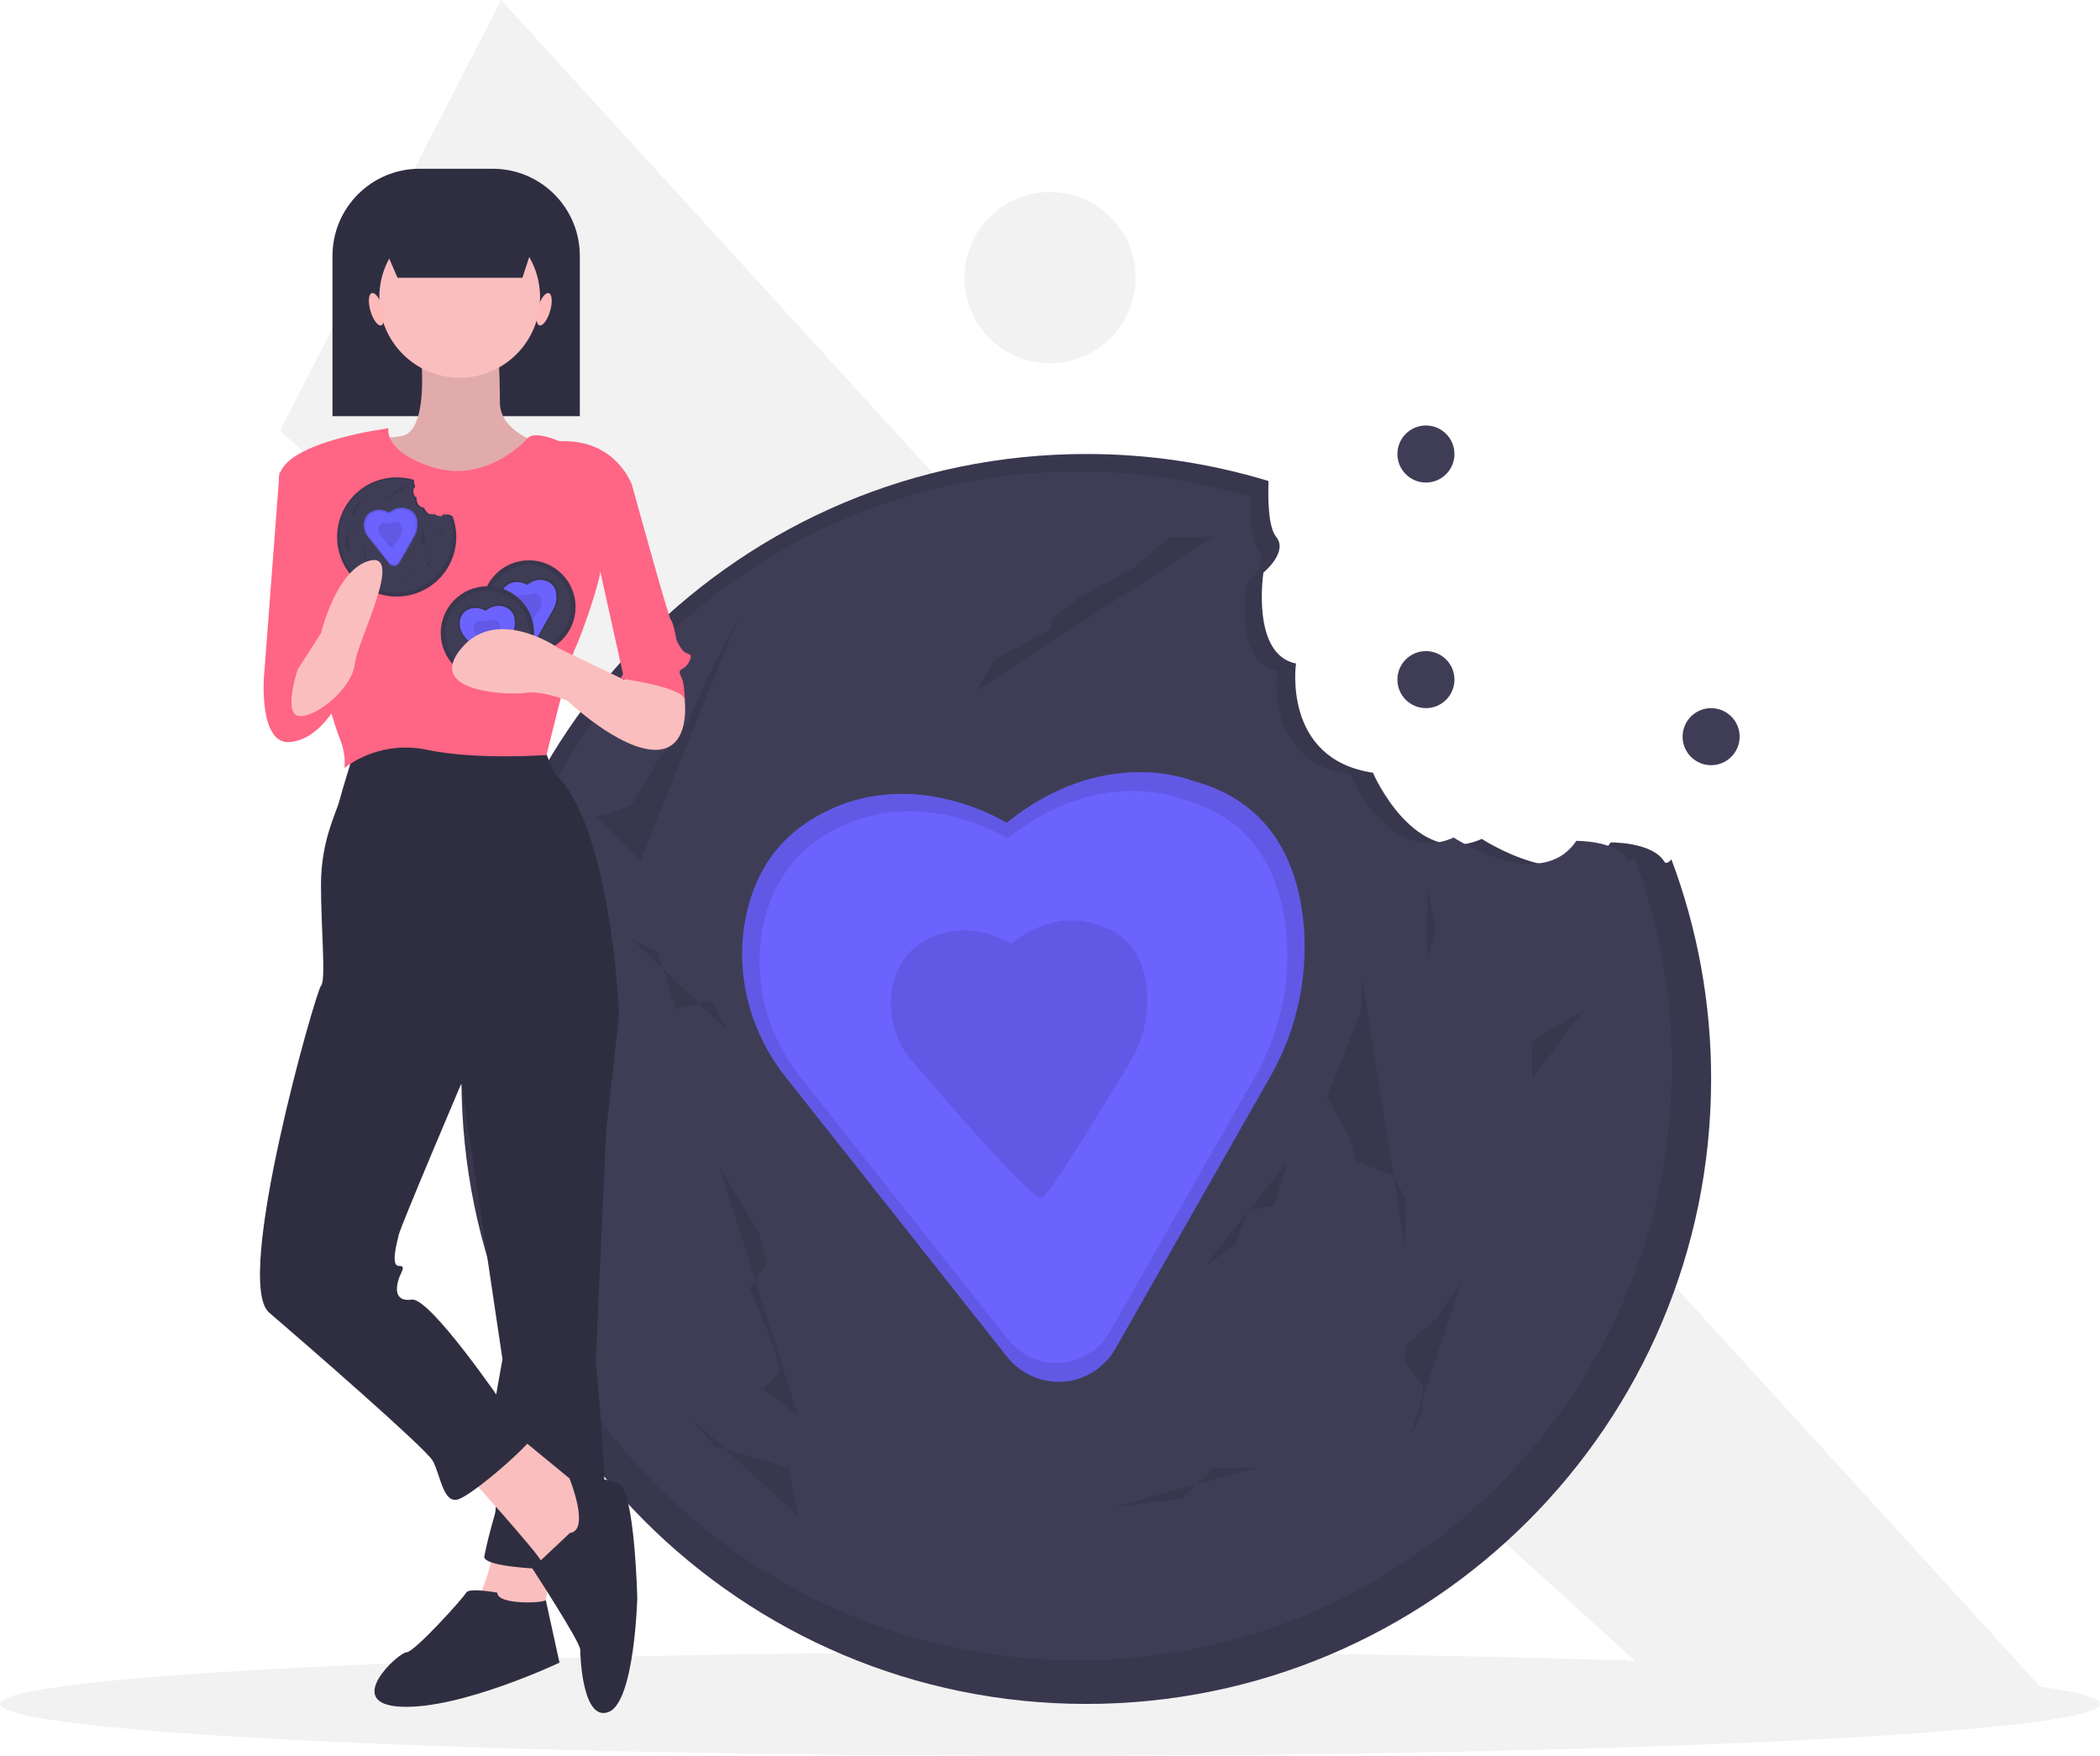
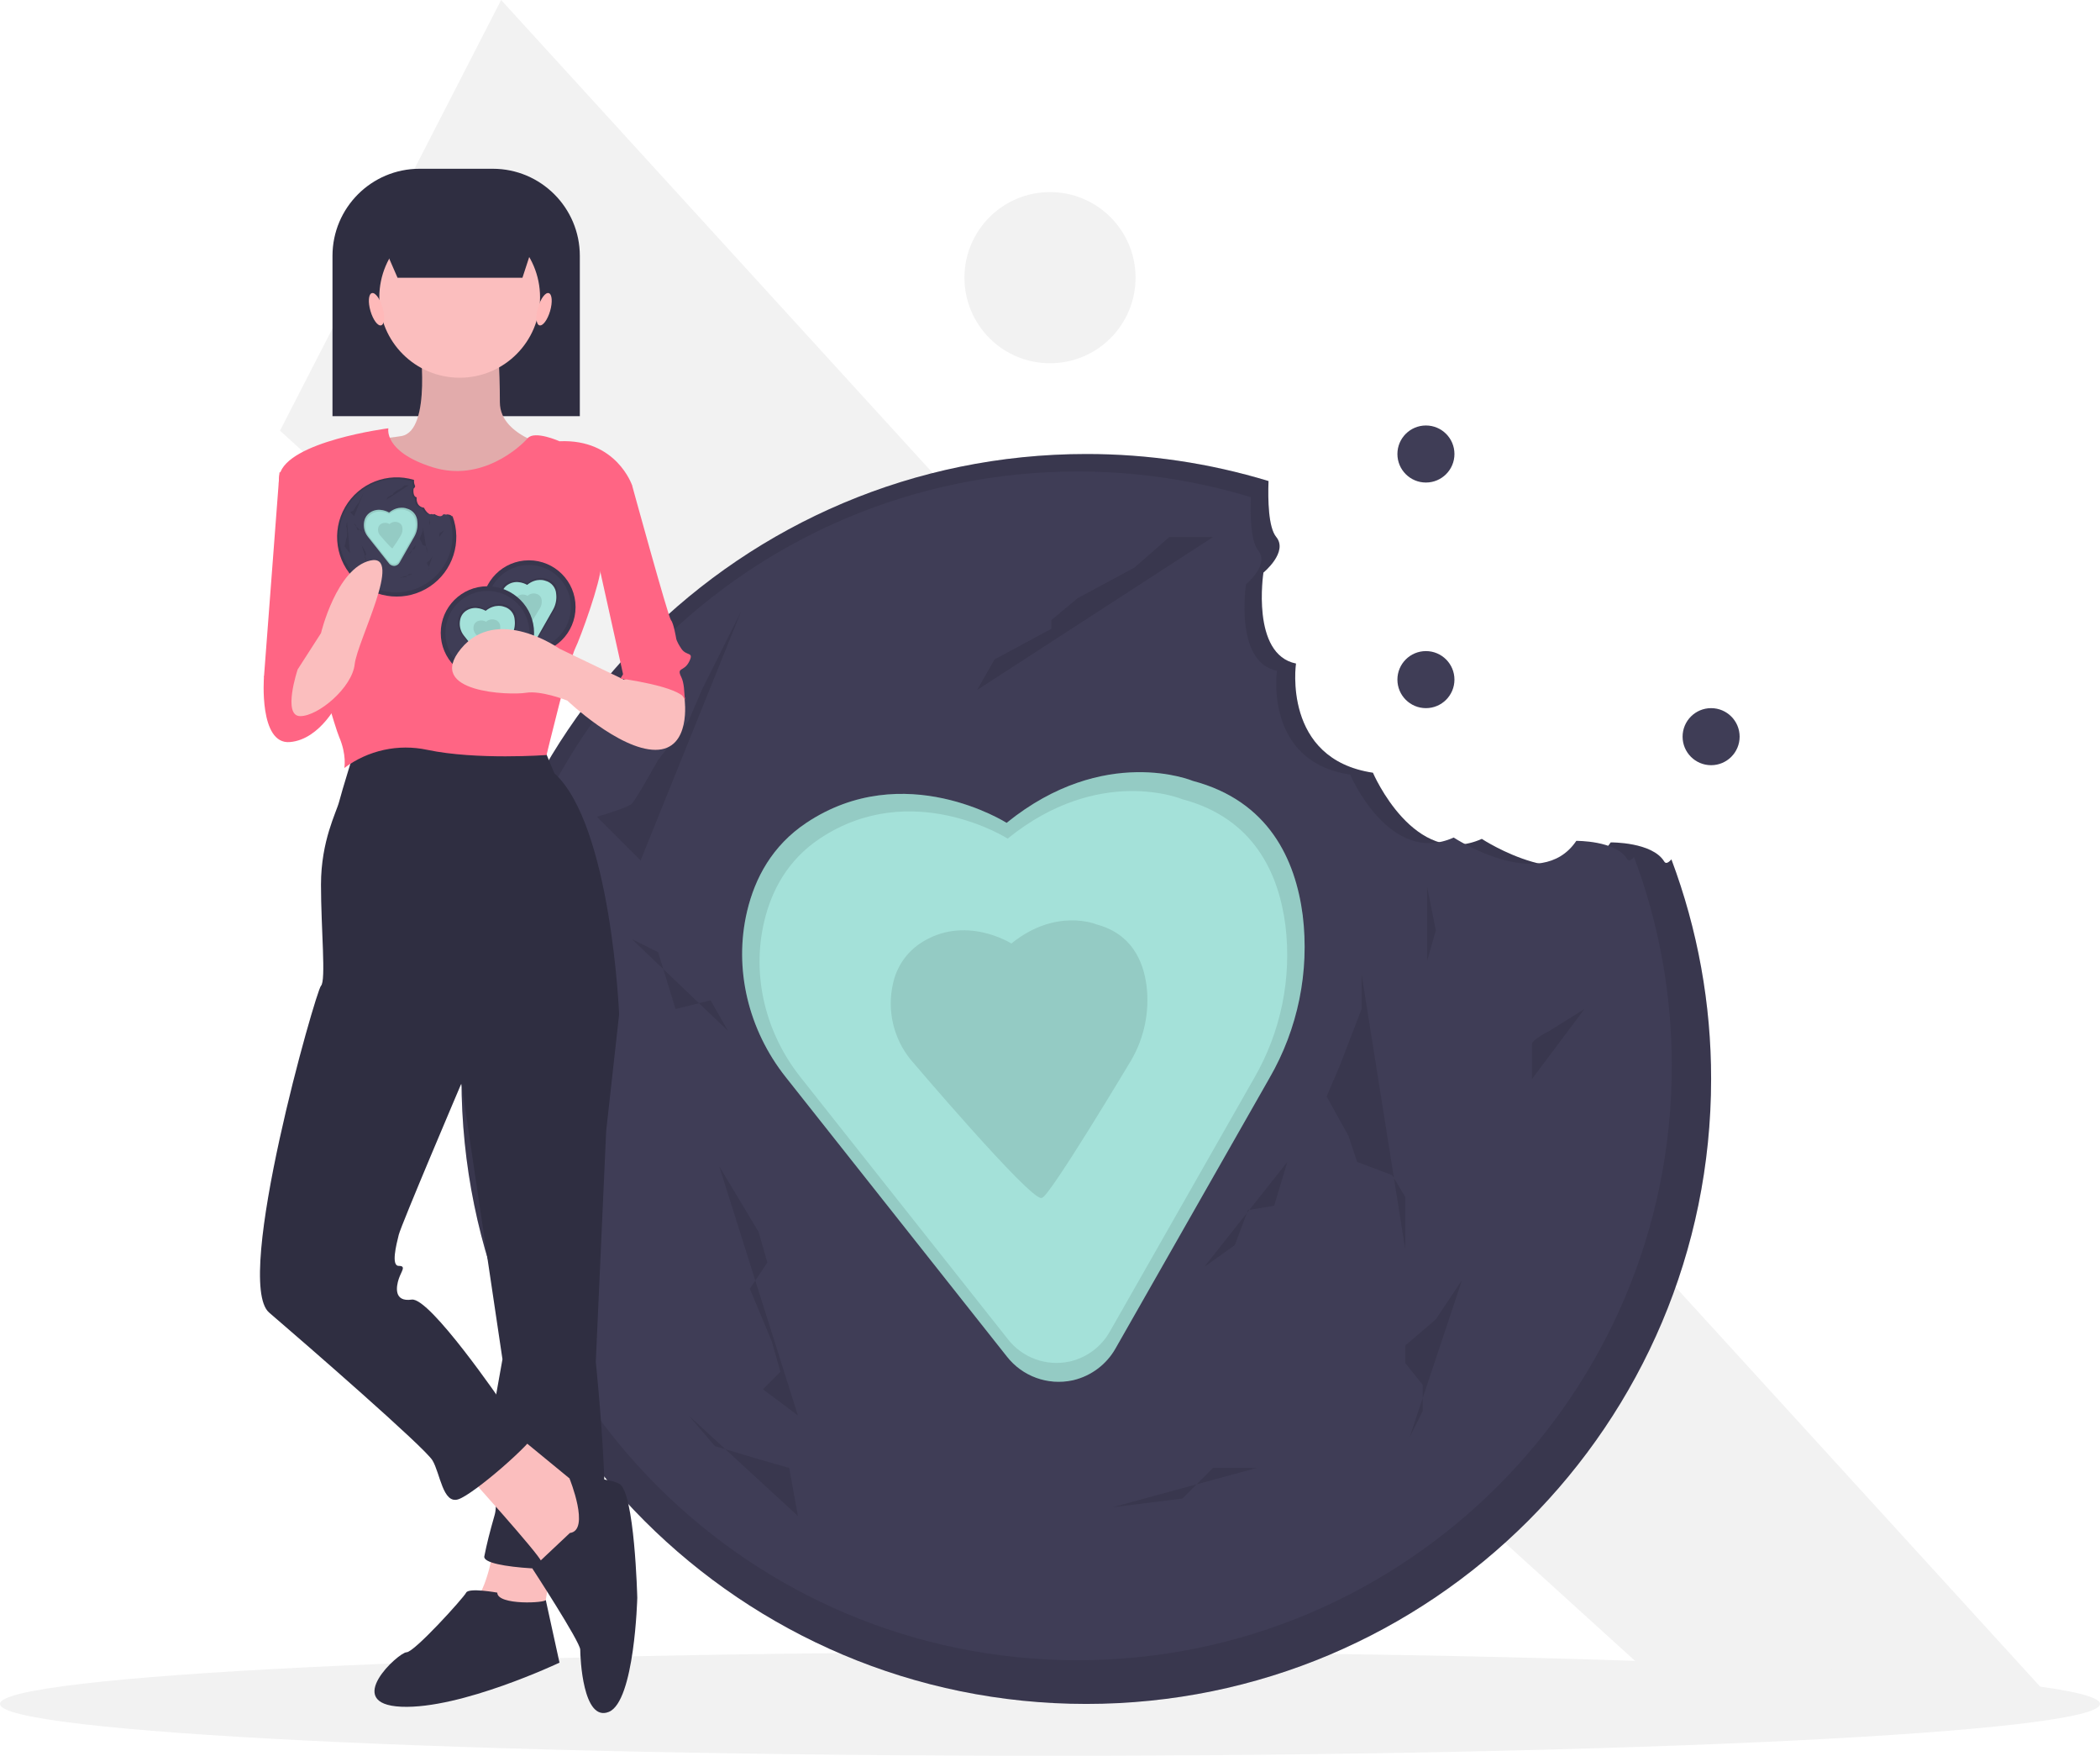
<svg xmlns="http://www.w3.org/2000/svg" id="b4f74b74-9f48-4ac7-9642-0389d8d43dd0" data-name="Layer 1" width="810" height="677.079" viewBox="0 0 810 677.079">
  <polygon points="653.438 661.145 108 166.079 193.292 0 793 657.079 653.438 661.145" fill="#f2f2f2" />
  <circle cx="405" cy="107.079" r="33" fill="#f2f2f2" />
  <circle cx="550" cy="175.079" r="11" fill="#3f3d56" />
  <circle cx="550" cy="262.079" r="11" fill="#3f3d56" />
  <circle cx="660" cy="284.079" r="11" fill="#3f3d56" />
  <ellipse cx="405" cy="657.079" rx="405" ry="20" fill="#f2f2f2" />
  <path d="M836.916,443.695c-4.594-7.577-20.639-7.381-20.639-7.381-14.609,21.706-49.726-1.351-49.726-1.351-26.082,11.669-41.996-25.517-41.996-25.517-35.095-5.248-29.673-42.107-29.673-42.107-17.46-3.506-12.561-35.074-12.561-35.074s9.688-7.946,4.921-13.759c-3.031-3.696-3.219-14.302-2.955-21.543A240.948,240.948,0,0,0,614,286.54c-133.101,0-241,107.899-241,241s107.899,241,241,241,241-107.899,241-241A240.445,240.445,0,0,0,839.688,442.865C838.451,444.261,837.492,444.645,836.916,443.695Z" transform="translate(-195 -111.4605)" fill="#3f3d56" />
  <path d="M836.916,443.695c-4.594-7.577-20.639-7.381-20.639-7.381-14.609,21.706-49.726-1.351-49.726-1.351-26.082,11.669-41.996-25.517-41.996-25.517-35.095-5.248-29.673-42.107-29.673-42.107-17.46-3.506-12.561-35.074-12.561-35.074s9.688-7.946,4.921-13.759c-3.031-3.696-3.219-14.302-2.955-21.543A240.948,240.948,0,0,0,614,286.54c-133.101,0-241,107.899-241,241s107.899,241,241,241,241-107.899,241-241A240.445,240.445,0,0,0,839.688,442.865C838.451,444.261,837.492,444.645,836.916,443.695Z" transform="translate(-195 -111.4605)" opacity="0.1" />
  <path d="M822.633,442.744c-4.369-7.206-19.629-7.02-19.629-7.02-13.894,20.643-47.292-1.285-47.292-1.285-24.806,11.098-39.941-24.268-39.941-24.268-33.377-4.991-28.221-40.045-28.221-40.045-16.606-3.334-11.946-33.357-11.946-33.357s9.214-7.557,4.68-13.086c-2.883-3.515-3.062-13.602-2.81-20.488a229.153,229.153,0,0,0-66.846-9.914c-126.585,0-229.203,102.618-229.203,229.203s102.618,229.203,229.203,229.203,229.203-102.618,229.203-229.203a228.676,228.676,0,0,0-14.563-80.53C824.093,443.282,823.181,443.647,822.633,442.744Z" transform="translate(-195 -111.4605)" fill="#3f3d56" />
-   <path d="M583.262,428.777s-39.525-25.152-77.253,0c-13.205,8.803-19.807,21.348-22.811,33.937-5.341,22.383.516,45.98,14.8,64.022l85.352,107.813A25.371,25.371,0,0,0,608.648,643.767q.277-.062.558-.129a25.441,25.441,0,0,0,16.085-12.213l59.359-104.24a100.954,100.954,0,0,0,12.823-62.795c-2.784-21.437-13.078-44.035-42.347-51.783C655.125,412.608,620.99,398.235,583.262,428.777Z" transform="translate(-195 -111.4605)" fill="#6c63ff" />
+   <path d="M583.262,428.777s-39.525-25.152-77.253,0c-13.205,8.803-19.807,21.348-22.811,33.937-5.341,22.383.516,45.98,14.8,64.022l85.352,107.813A25.371,25.371,0,0,0,608.648,643.767q.277-.062.558-.129a25.441,25.441,0,0,0,16.085-12.213l59.359-104.24a100.954,100.954,0,0,0,12.823-62.795c-2.784-21.437-13.078-44.035-42.347-51.783C655.125,412.608,620.99,398.235,583.262,428.777Z" transform="translate(-195 -111.4605)" fill="#a4e1d9" />
  <path d="M583.262,428.777s-39.525-25.152-77.253,0c-13.205,8.803-19.807,21.348-22.811,33.937-5.341,22.383.516,45.98,14.8,64.022l85.352,107.813A25.371,25.371,0,0,0,608.648,643.767q.277-.062.558-.129a25.441,25.441,0,0,0,16.085-12.213l59.359-104.24a100.954,100.954,0,0,0,12.823-62.795c-2.784-21.437-13.078-44.035-42.347-51.783C655.125,412.608,620.99,398.235,583.262,428.777Z" transform="translate(-195 -111.4605)" opacity="0.1" />
-   <path d="M583.664,434.847s-37.077-23.594-72.469,0c-12.387,8.258-18.581,20.026-21.399,31.835-5.011,20.997.484,43.132,13.883,60.057l80.066,101.135a23.8,23.8,0,0,0,23.732,8.648q.26-.058.523-.121a23.866,23.866,0,0,0,15.089-11.456l55.682-97.784a94.702,94.702,0,0,0,12.029-58.906c-2.611-20.11-12.268-41.308-39.725-48.576C651.077,419.679,619.056,406.197,583.664,434.847Z" transform="translate(-195 -111.4605)" fill="#6c63ff" />
+   <path d="M583.664,434.847s-37.077-23.594-72.469,0c-12.387,8.258-18.581,20.026-21.399,31.835-5.011,20.997.484,43.132,13.883,60.057l80.066,101.135a23.8,23.8,0,0,0,23.732,8.648q.26-.058.523-.121a23.866,23.866,0,0,0,15.089-11.456l55.682-97.784a94.702,94.702,0,0,0,12.029-58.906c-2.611-20.11-12.268-41.308-39.725-48.576C651.077,419.679,619.056,406.197,583.664,434.847Z" transform="translate(-195 -111.4605)" fill="#a4e1d9" />
  <path d="M585.107,475.304s-18.039-11.479-35.258,0a24.904,24.904,0,0,0-10.411,15.488,34.403,34.403,0,0,0,6.754,29.219s46.182,54.38,50.501,53.413q.126-.028.255-.059c3.111-.747,34.432-53.148,34.432-53.148a46.075,46.075,0,0,0,5.852-28.659c-1.27-9.784-5.969-20.097-19.327-23.633C617.905,467.924,602.326,461.365,585.107,475.304Z" transform="translate(-195 -111.4605)" opacity="0.1" />
  <polyline points="277.434 449.785 282.49 458.212 292.601 475.065 295.972 486.862 289.231 496.974 297.657 517.198 301.028 528.995 294.287 535.736 307.769 545.848" opacity="0.1" />
  <polyline points="525.175 375.631 525.175 389.114 516.748 411.023 511.692 422.82 520.119 437.988 523.49 448.1 536.972 453.156 542.028 461.583 542.028 481.806" opacity="0.1" />
  <path d="M806.126,500.574l-13.483,8.427s-6.741,3.371-6.741,5.056v13.483" transform="translate(-195 -111.4605)" opacity="0.1" />
  <polyline points="550.455 341.925 553.825 358.778 550.455 370.576" opacity="0.1" />
  <polyline points="563.937 493.604 553.825 508.771 542.028 518.883 542.028 525.624 548.769 534.051 548.769 544.163 543.713 554.275" opacity="0.1" />
  <polyline points="467.874 207.1 451.021 207.1 437.538 218.897 415.629 230.694 405.517 239.121 405.517 242.492 383.608 254.289 376.867 266.086" opacity="0.1" />
  <path d="M480.86,347.211l-15.168,30.336-5.056,11.797-11.797,15.168s-8.427,15.168-10.112,16.853-13.483,5.056-13.483,5.056l16.853,16.853" transform="translate(-195 -111.4605)" opacity="0.1" />
  <polyline points="218.448 352.037 215.077 373.946 218.448 387.429 218.448 411.023 208.336 454.841 218.448 466.638 230.245 481.806" opacity="0.1" />
  <polyline points="243.727 362.149 253.839 367.205 260.58 389.114 274.063 385.743 280.804 397.541" opacity="0.1" />
  <polyline points="429.112 581.24 456.077 577.869 467.874 566.072 484.727 566.072" opacity="0.1" />
  <polyline points="265.636 545.848 275.748 557.645 292.601 562.701 304.399 566.072 307.769 584.61" opacity="0.1" />
  <polyline points="464.503 488.548 476.301 480.121 481.357 466.638 491.469 464.953 496.524 448.1" opacity="0.1" />
  <path d="M161.837,65.079h28.218a33.592,33.592,0,0,1,33.592,33.592V160.482a0,0,0,0,1,0,0H128.245a0,0,0,0,1,0,0V98.671A33.592,33.592,0,0,1,161.837,65.079Z" fill="#2f2e41" />
  <path d="M385.808,706.621s-3,19-8,22,26,10,26,10l5-30Z" transform="translate(-195 -111.4605)" fill="#fbbebe" />
  <path d="M422.808,489.621l11,13-5,45-4,89s8,77,0,79-44,1-43-4,2-9,4-16-2-32-2-32l5-28-18-121Z" transform="translate(-195 -111.4605)" fill="#2f2e41" />
  <path d="M386.808,725.621s-11-2-12,0-20,23-23,23-25,20-2,21,61-17,61-17-5.592-25.446-5.296-24.223S386.808,730.621,386.808,725.621Z" transform="translate(-195 -111.4605)" fill="#2f2e41" />
  <path d="M374.808,679.621s28,31,29,34,16,0,16,0l6-20-5-7-28-23Z" transform="translate(-195 -111.4605)" fill="#fbbebe" />
  <path d="M414.808,702.621l-14.5,13.648s18.5,28.352,18.5,31.352,1,28,11,24,11-44,11-44-1-41-7-44-19.15-2.052-19.15-2.052S422.808,701.621,414.808,702.621Z" transform="translate(-195 -111.4605)" fill="#2f2e41" />
  <path d="M331.808,400.621s-5,16-6,20-7,15-7,32,2,37,0,39-34,114-20,126,60,52,63,57,4,17,10,15,29-22,30-26-13-11-13-11-28-41-35-40-6-5-5-8,3-5,0-5-1-8,0-12,24-58,24-58l61-27s-3-73-25-93l-5-12S347.808,393.621,331.808,400.621Z" transform="translate(-195 -111.4605)" fill="#2f2e41" />
  <path d="M356.808,242.621s5,35-7,37-22,1-22,2,30,32,30,32l28-2,25-27s-23-4-23-18-1-24-1-24Z" transform="translate(-195 -111.4605)" fill="#fbbebe" />
  <path d="M356.808,242.621s5,35-7,37-22,1-22,2,30,32,30,32l28-2,25-27s-23-4-23-18-1-24-1-24Z" transform="translate(-195 -111.4605)" opacity="0.1" />
  <circle cx="177.308" cy="114.661" r="31" fill="#fbbebe" />
  <path d="M344.808,276.621s-39,5-42,18,20,94,23,101,2,12,2,12a39.566,39.566,0,0,1,32-7c19,4,46,2,46,2s9-37,11-41,10-26,10-32,12-31,12-31-6-18-28-17c0,0-9.596-4.295-12.298-1.148s-17.702,17.148-36.702,11.148S344.808,276.621,344.808,276.621Z" transform="translate(-195 -111.4605)" fill="#ff6584" />
  <path d="M313.808,293.621h-11l-6,79s22,6,25,2S313.808,293.621,313.808,293.621Z" transform="translate(-195 -111.4605)" fill="#ff6584" />
  <path d="M419.808,293.621l19,5s14,51,15,52,2,7,2,7,0,1,2,4,5,1,3,5-5,2-3,6,1,15,1,15-5-19-23-14l-12-54Z" transform="translate(-195 -111.4605)" fill="#ff6584" />
  <polygon points="201.511 107.121 153.343 107.121 142.438 82.057 209.69 82.057 201.511 107.121" fill="#2f2e41" />
  <ellipse cx="340.224" cy="230.709" rx="2.425" ry="6.468" transform="translate(-245.7685 -7.65272) rotate(-16.16012)" fill="#ffb9b9" />
  <ellipse cx="404.861" cy="230.709" rx="6.468" ry="2.425" transform="translate(-124.414 443.9009) rotate(-73.83988)" fill="#ffb9b9" />
  <circle cx="204" cy="234.079" r="18" fill="#3f3d56" />
  <circle cx="204" cy="234.079" r="18" opacity="0.1" />
  <circle cx="204" cy="234.079" r="16.215" fill="#3f3d56" />
  <path d="M398.285,336.373s-4.131-2.629-8.075,0a5.704,5.704,0,0,0-2.384,3.547,7.879,7.879,0,0,0,1.547,6.692l8.921,11.269a2.652,2.652,0,0,0,2.644.964l.058-.014a2.659,2.659,0,0,0,1.681-1.277l6.205-10.896a10.552,10.552,0,0,0,1.34-6.564,5.896,5.896,0,0,0-4.426-5.413S402.229,333.181,398.285,336.373Z" transform="translate(-195 -111.4605)" opacity="0.1" />
-   <path d="M398.327,337.008s-3.875-2.466-7.575,0a5.35,5.35,0,0,0-2.237,3.328,7.391,7.391,0,0,0,1.451,6.277l8.369,10.571a2.488,2.488,0,0,0,2.481.904l.055-.013a2.495,2.495,0,0,0,1.577-1.197l5.82-10.221a9.899,9.899,0,0,0,1.257-6.157,5.531,5.531,0,0,0-4.152-5.077S402.026,334.013,398.327,337.008Z" transform="translate(-195 -111.4605)" fill="#6c63ff" />
+   <path d="M398.327,337.008s-3.875-2.466-7.575,0a5.35,5.35,0,0,0-2.237,3.328,7.391,7.391,0,0,0,1.451,6.277l8.369,10.571a2.488,2.488,0,0,0,2.481.904l.055-.013a2.495,2.495,0,0,0,1.577-1.197l5.82-10.221a9.899,9.899,0,0,0,1.257-6.157,5.531,5.531,0,0,0-4.152-5.077S402.026,334.013,398.327,337.008Z" transform="translate(-195 -111.4605)" fill="#a4e1d9" />
  <path d="M398.478,341.237a3.557,3.557,0,0,0-3.685,0,2.603,2.603,0,0,0-1.088,1.619,3.596,3.596,0,0,0,.706,3.054s4.827,5.684,5.279,5.583l.027-.006c.325-.078,3.599-5.555,3.599-5.555a4.816,4.816,0,0,0,.612-2.996,2.691,2.691,0,0,0-2.02-2.47A3.503,3.503,0,0,0,398.478,341.237Z" transform="translate(-195 -111.4605)" opacity="0.1" />
  <circle cx="188" cy="244.079" r="18" fill="#3f3d56" />
  <circle cx="188" cy="244.079" r="18" opacity="0.1" />
  <circle cx="188" cy="244.079" r="16.215" fill="#3f3d56" />
  <path d="M382.285,346.373s-4.131-2.629-8.075,0a5.704,5.704,0,0,0-2.384,3.547,7.879,7.879,0,0,0,1.547,6.692l8.921,11.269a2.652,2.652,0,0,0,2.644.964l.058-.014a2.659,2.659,0,0,0,1.681-1.277l6.205-10.896a10.552,10.552,0,0,0,1.34-6.564,5.896,5.896,0,0,0-4.426-5.413S386.229,343.181,382.285,346.373Z" transform="translate(-195 -111.4605)" opacity="0.1" />
-   <path d="M382.327,347.008s-3.875-2.466-7.575,0a5.35,5.35,0,0,0-2.237,3.328,7.391,7.391,0,0,0,1.451,6.277l8.369,10.571a2.488,2.488,0,0,0,2.481.904l.055-.013a2.495,2.495,0,0,0,1.577-1.197l5.82-10.221a9.899,9.899,0,0,0,1.257-6.157,5.531,5.531,0,0,0-4.152-5.077S386.026,344.013,382.327,347.008Z" transform="translate(-195 -111.4605)" fill="#6c63ff" />
+   <path d="M382.327,347.008s-3.875-2.466-7.575,0a5.35,5.35,0,0,0-2.237,3.328,7.391,7.391,0,0,0,1.451,6.277l8.369,10.571a2.488,2.488,0,0,0,2.481.904l.055-.013a2.495,2.495,0,0,0,1.577-1.197l5.82-10.221a9.899,9.899,0,0,0,1.257-6.157,5.531,5.531,0,0,0-4.152-5.077S386.026,344.013,382.327,347.008Z" transform="translate(-195 -111.4605)" fill="#a4e1d9" />
  <path d="M382.478,351.237a3.557,3.557,0,0,0-3.685,0,2.603,2.603,0,0,0-1.088,1.619,3.596,3.596,0,0,0,.706,3.054s4.827,5.684,5.279,5.583l.027-.006c.325-.078,3.599-5.555,3.599-5.555a4.816,4.816,0,0,0,.612-2.996,2.691,2.691,0,0,0-2.02-2.47A3.503,3.503,0,0,0,382.478,351.237Z" transform="translate(-195 -111.4605)" opacity="0.1" />
  <path d="M369.274,310.538c-.438-.723-1.97-.704-1.97-.704-1.394,2.072-4.746-.129-4.746-.129-2.489,1.114-4.008-2.435-4.008-2.435-3.349-.501-2.832-4.018-2.832-4.018-1.666-.335-1.199-3.347-1.199-3.347s.925-.758.47-1.313a4.038,4.038,0,0,1-.282-2.056,22.985,22.985,0,1,0,14.831,13.924C369.421,310.592,369.329,310.628,369.274,310.538Z" transform="translate(-195 -111.4605)" fill="#3f3d56" />
  <path d="M369.274,310.538c-.438-.723-1.97-.704-1.97-.704-1.394,2.072-4.746-.129-4.746-.129-2.489,1.114-4.008-2.435-4.008-2.435-3.349-.501-2.832-4.018-2.832-4.018-1.666-.335-1.199-3.347-1.199-3.347s.925-.758.47-1.313a4.038,4.038,0,0,1-.282-2.056,22.985,22.985,0,1,0,14.831,13.924C369.421,310.592,369.329,310.628,369.274,310.538Z" transform="translate(-195 -111.4605)" opacity="0.1" />
  <path d="M367.911,310.447c-.417-.688-1.873-.67-1.873-.67-1.326,1.97-4.513-.123-4.513-.123-2.367,1.059-3.812-2.316-3.812-2.316-3.185-.476-2.693-3.822-2.693-3.822-1.585-.318-1.14-3.183-1.14-3.183s.879-.721.447-1.249a3.84,3.84,0,0,1-.268-1.955,21.86,21.86,0,1,0,14.105,13.243C368.05,310.498,367.963,310.533,367.911,310.447Z" transform="translate(-195 -111.4605)" fill="#3f3d56" />
-   <path d="M345.067,309.114s-3.772-2.4-7.373,0a5.208,5.208,0,0,0-2.177,3.239,7.194,7.194,0,0,0,1.412,6.11l8.146,10.289a2.421,2.421,0,0,0,2.414.88l.053-.012a2.428,2.428,0,0,0,1.535-1.166l5.665-9.948a9.635,9.635,0,0,0,1.224-5.993,5.383,5.383,0,0,0-4.041-4.942S348.667,306.199,345.067,309.114Z" transform="translate(-195 -111.4605)" fill="#6c63ff" />
+   <path d="M345.067,309.114s-3.772-2.4-7.373,0a5.208,5.208,0,0,0-2.177,3.239,7.194,7.194,0,0,0,1.412,6.11l8.146,10.289a2.421,2.421,0,0,0,2.414.88l.053-.012a2.428,2.428,0,0,0,1.535-1.166l5.665-9.948a9.635,9.635,0,0,0,1.224-5.993,5.383,5.383,0,0,0-4.041-4.942S348.667,306.199,345.067,309.114Z" transform="translate(-195 -111.4605)" fill="#a4e1d9" />
  <path d="M345.067,309.114s-3.772-2.4-7.373,0a5.208,5.208,0,0,0-2.177,3.239,7.194,7.194,0,0,0,1.412,6.11l8.146,10.289a2.421,2.421,0,0,0,2.414.88l.053-.012a2.428,2.428,0,0,0,1.535-1.166l5.665-9.948a9.635,9.635,0,0,0,1.224-5.993,5.383,5.383,0,0,0-4.041-4.942S348.667,306.199,345.067,309.114Z" transform="translate(-195 -111.4605)" opacity="0.1" />
-   <path d="M345.105,309.693s-3.538-2.252-6.916,0a4.885,4.885,0,0,0-2.042,3.038,6.748,6.748,0,0,0,1.325,5.732l7.641,9.652a2.271,2.271,0,0,0,2.265.825l.05-.012a2.278,2.278,0,0,0,1.44-1.093l5.314-9.332a9.038,9.038,0,0,0,1.148-5.622,5.05,5.05,0,0,0-3.791-4.636S348.483,306.959,345.105,309.693Z" transform="translate(-195 -111.4605)" fill="#6c63ff" />
+   <path d="M345.105,309.693s-3.538-2.252-6.916,0a4.885,4.885,0,0,0-2.042,3.038,6.748,6.748,0,0,0,1.325,5.732l7.641,9.652a2.271,2.271,0,0,0,2.265.825l.05-.012a2.278,2.278,0,0,0,1.44-1.093l5.314-9.332a9.038,9.038,0,0,0,1.148-5.622,5.05,5.05,0,0,0-3.791-4.636S348.483,306.959,345.105,309.693Z" transform="translate(-195 -111.4605)" fill="#a4e1d9" />
  <path d="M345.243,313.554a3.247,3.247,0,0,0-3.365,0,2.377,2.377,0,0,0-.994,1.478,3.283,3.283,0,0,0,.645,2.789s4.407,5.19,4.82,5.097l.024-.006a57.857,57.857,0,0,0,3.286-5.072,4.397,4.397,0,0,0,.559-2.735,2.457,2.457,0,0,0-1.845-2.255A3.198,3.198,0,0,0,345.243,313.554Z" transform="translate(-195 -111.4605)" opacity="0.1" />
  <polyline points="139.49 210.296 139.972 211.1 140.937 212.708 141.259 213.834 140.615 214.799 141.42 216.729 141.741 217.855 141.098 218.499 142.385 219.464" opacity="0.1" />
  <polyline points="163.133 203.219 163.133 204.506 162.329 206.597 161.846 207.722 162.65 209.17 162.972 210.135 164.259 210.617 164.741 211.422 164.741 213.352" opacity="0.1" />
  <path d="M366.336,315.966l-1.287.804s-.643.322-.643.483v1.287" transform="translate(-195 -111.4605)" opacity="0.1" />
  <polyline points="165.545 200.002 165.867 201.61 165.545 202.736" opacity="0.1" />
  <polyline points="166.832 214.478 165.867 215.925 164.741 216.89 164.741 217.534 165.385 218.338 165.385 219.303 164.902 220.268" opacity="0.1" />
  <polyline points="157.664 187.135 156.056 187.135 154.769 188.261 152.678 189.387 151.713 190.191 151.713 190.513 149.622 191.638 148.979 192.764" opacity="0.1" />
  <path d="M335.294,301.33l-1.448,2.895-.483,1.126-1.126,1.448s-.804,1.448-.965,1.608a6.621,6.621,0,0,1-1.287.483l1.608,1.608" transform="translate(-195 -111.4605)" opacity="0.1" />
  <polyline points="133.86 200.967 133.538 203.058 133.86 204.345 133.86 206.597 132.895 210.778 133.86 211.904 134.986 213.352" opacity="0.1" />
  <polyline points="136.273 201.932 137.238 202.415 137.881 204.506 139.168 204.184 139.811 205.31" opacity="0.1" />
  <polyline points="153.965 222.841 156.538 222.52 157.664 221.394 159.273 221.394" opacity="0.1" />
  <polyline points="138.364 219.464 139.329 220.59 140.937 221.072 142.063 221.394 142.385 223.163" opacity="0.1" />
  <polyline points="157.343 213.995 158.469 213.191 158.951 211.904 159.916 211.743 160.399 210.135" opacity="0.1" />
  <path d="M299.808,364.621l-3,8s-2,26,10,25,19-16,19-16-7-19-15-17S299.808,364.621,299.808,364.621Z" transform="translate(-195 -111.4605)" fill="#ff6584" />
  <path d="M309.808,369.621s-6,18,1,18,20-11,21-20,19-43,6-40-19,28-19,28Z" transform="translate(-195 -111.4605)" fill="#fbbebe" />
  <path d="M452.808,370.621l6.247,10.44s2.753,19.56-11.247,19.56-34-19-34-19-10-4-16-3-39,0-25-17,38,0,38,0l25,12,13-7Z" transform="translate(-195 -111.4605)" fill="#fbbebe" />
  <path d="M444.308,357.121l-10,16s23,3,25,8-9-26-9-26Z" transform="translate(-195 -111.4605)" fill="#ff6584" />
</svg>
